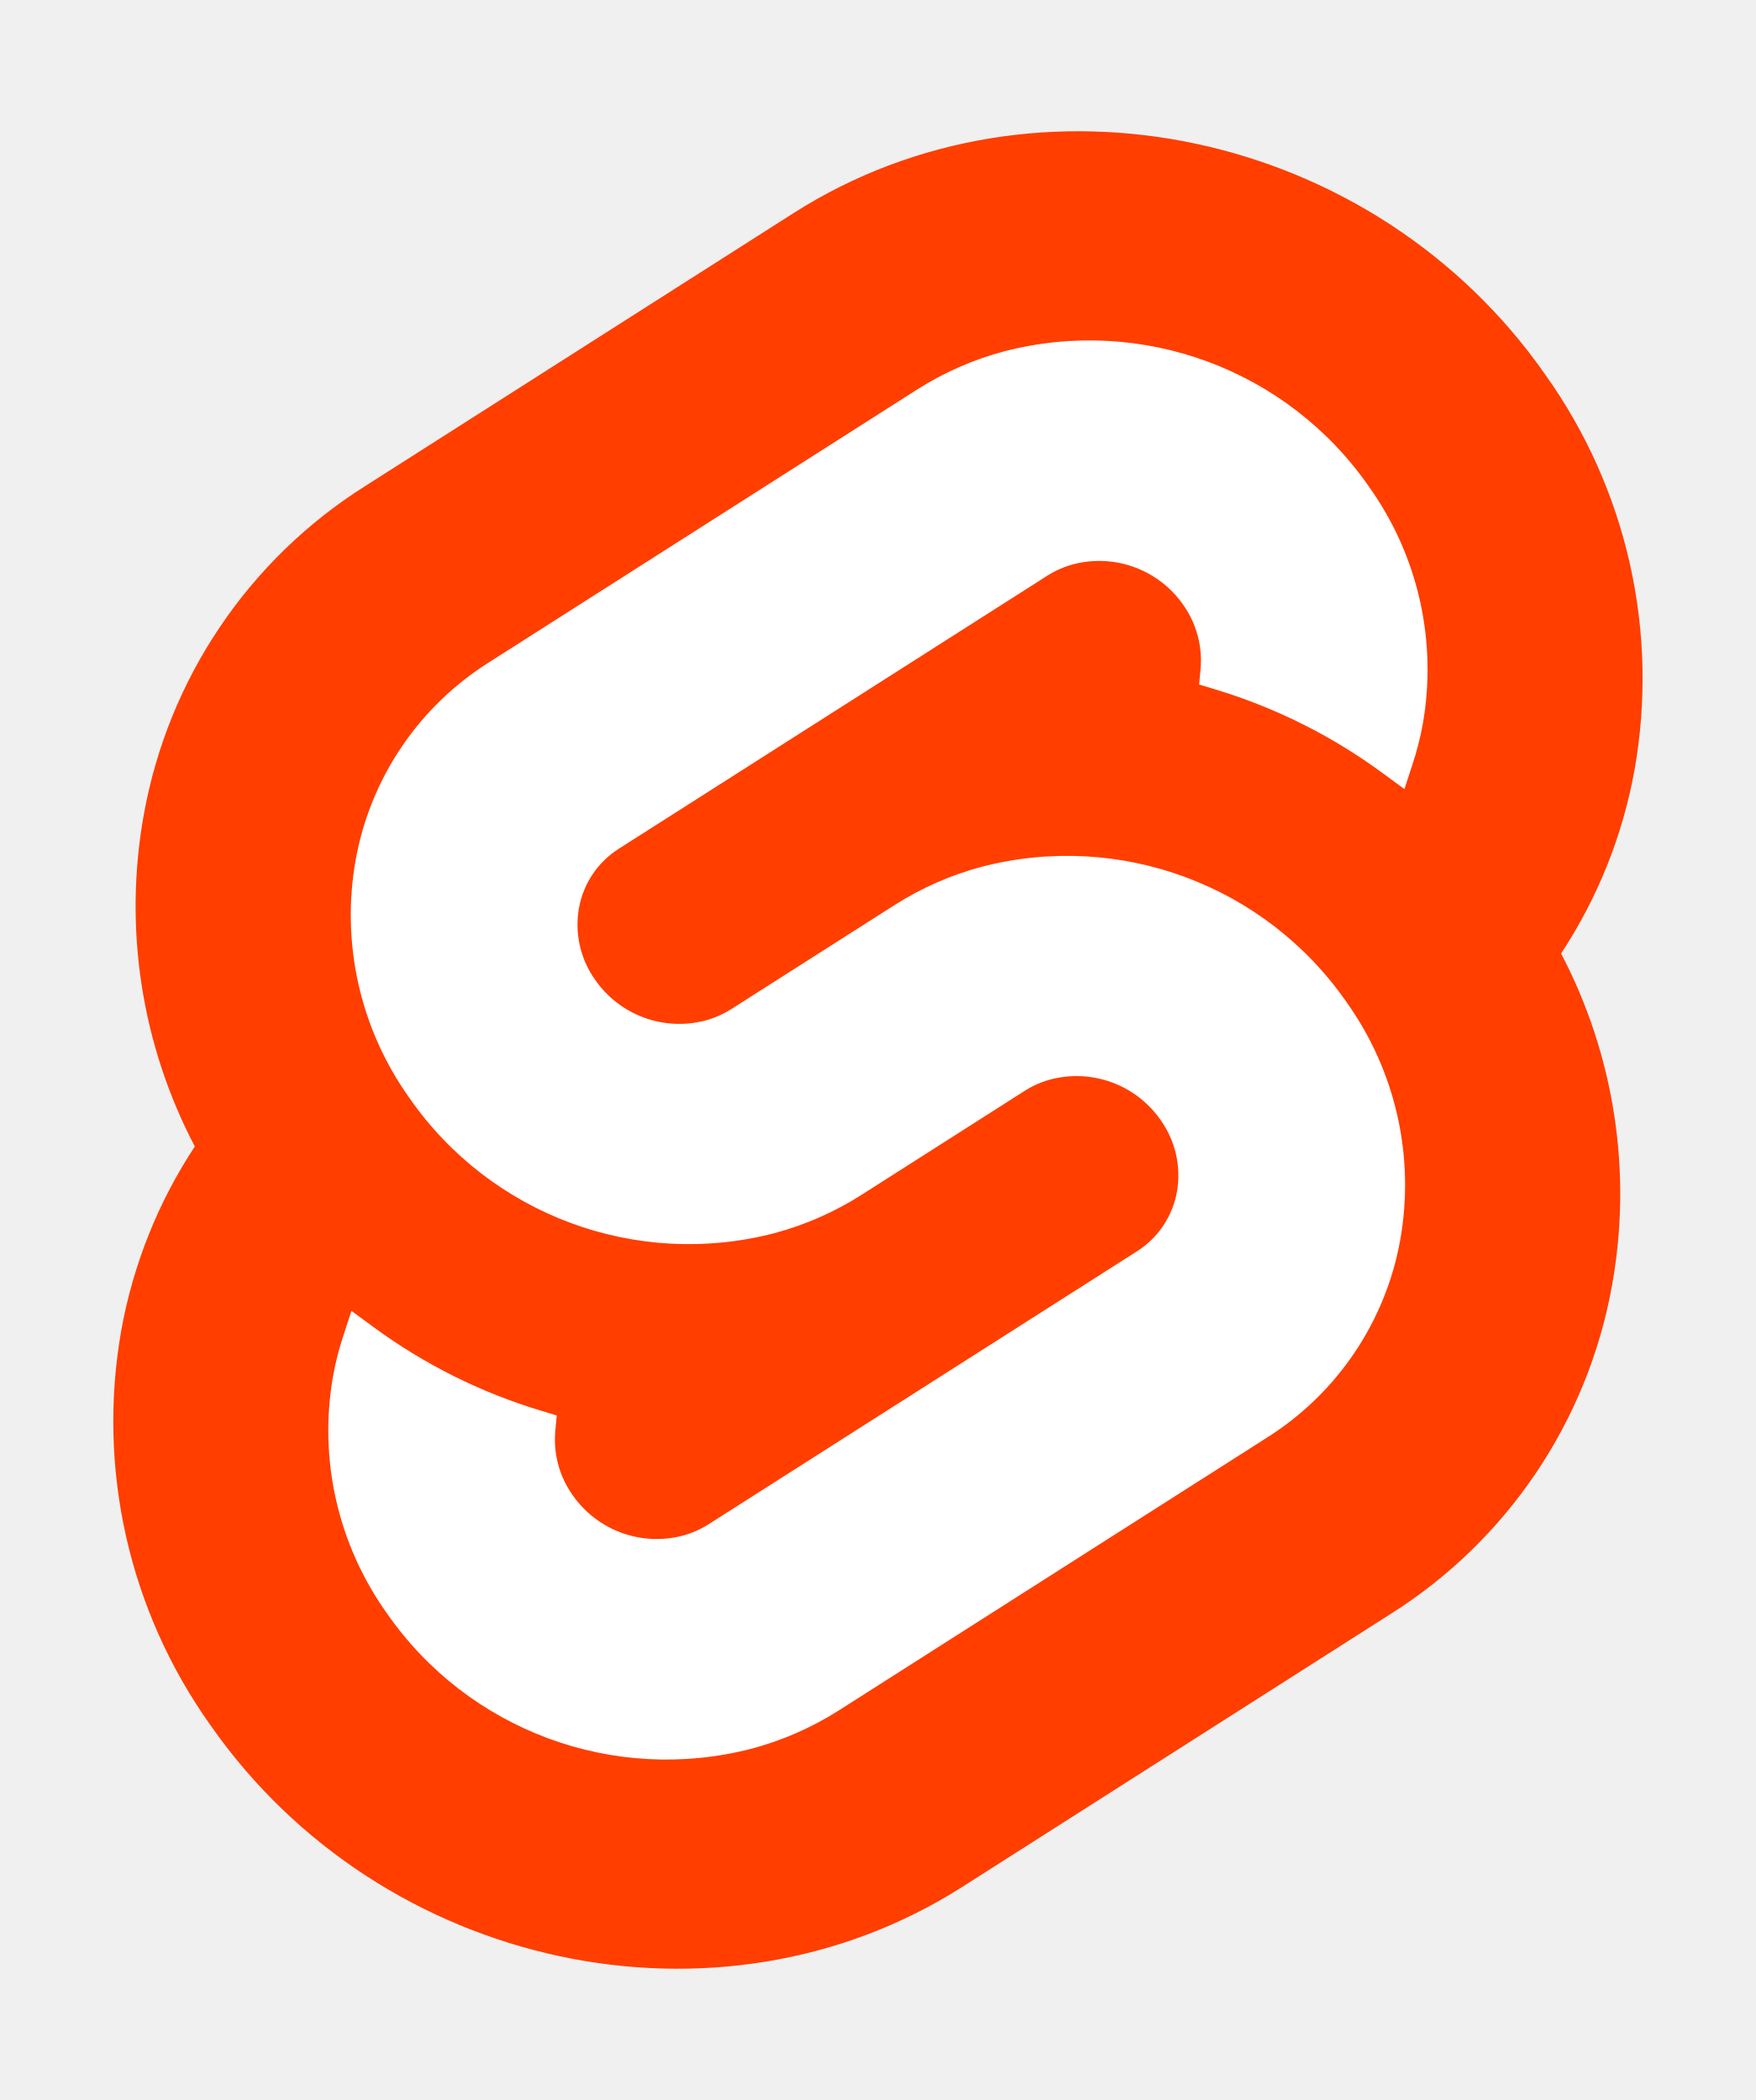
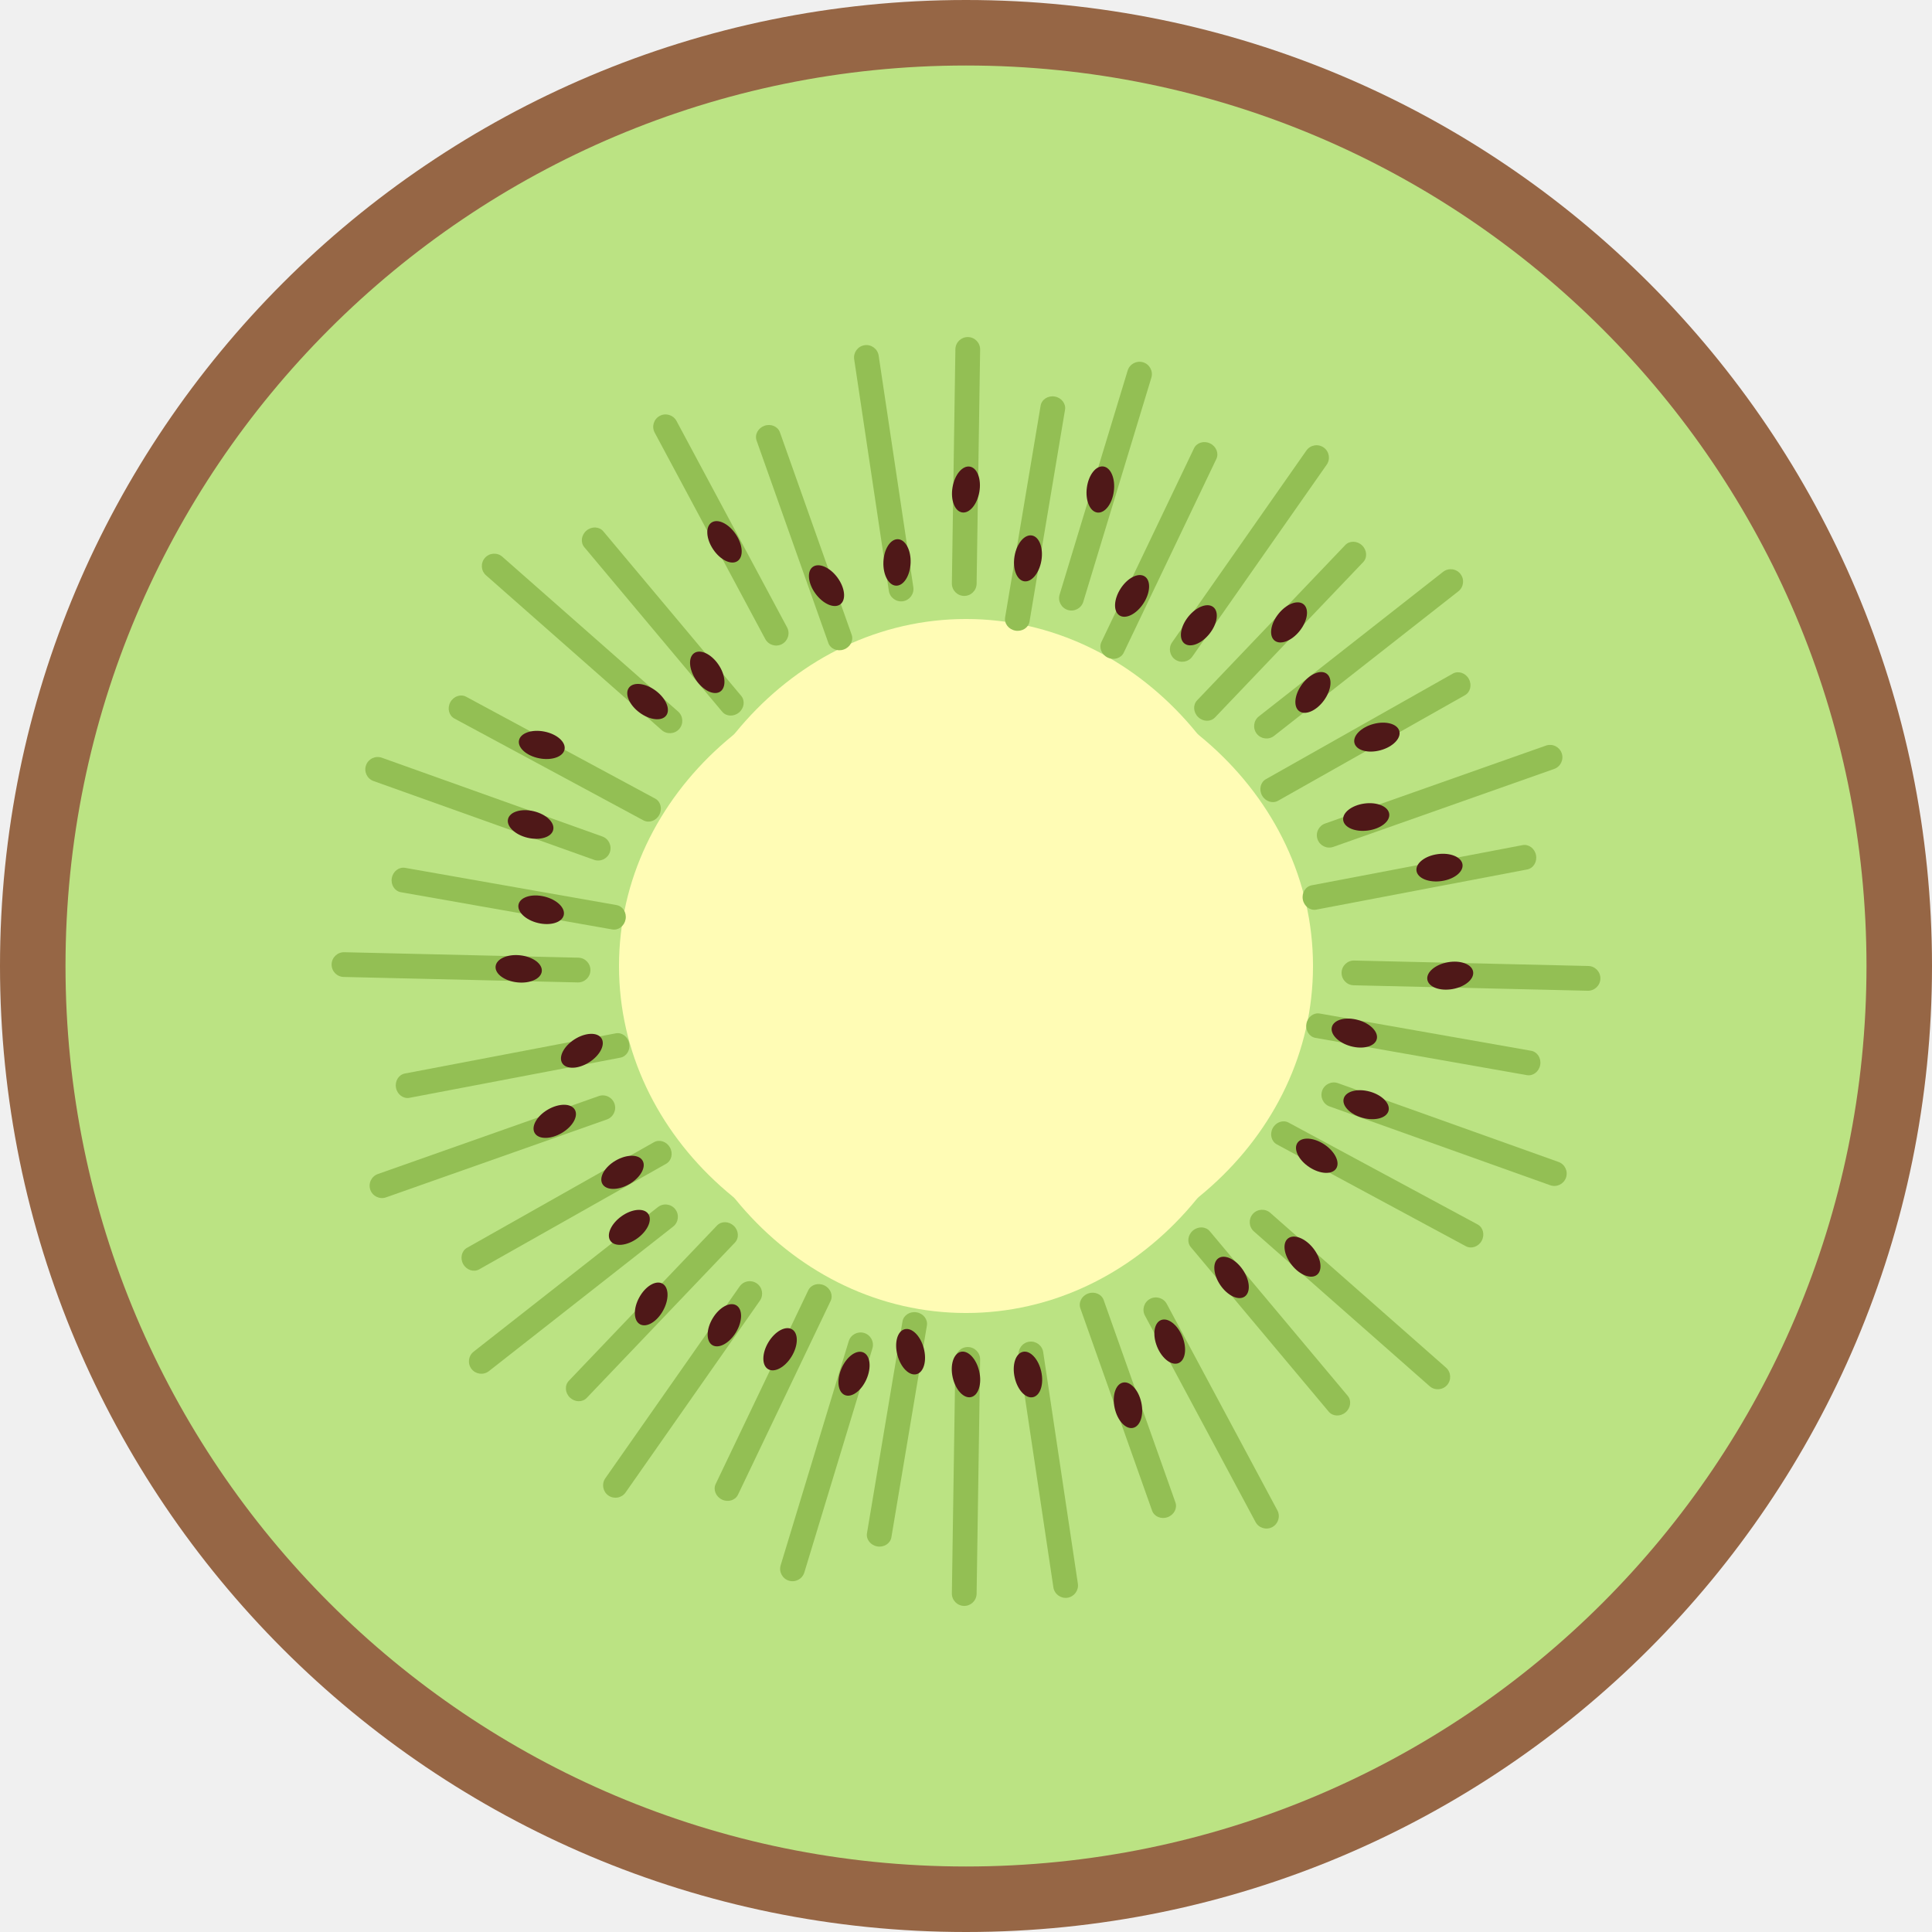
- <svg xmlns="http://www.w3.org/2000/svg" width="107" height="128" viewBox="0 0 107 128">
-   <path d="M94.157 22.819c-10.4-14.885-30.94-19.297-45.792-9.835L22.282 29.608A29.92 29.92 0 0 0 8.764 49.65a31.5 31.5 0 0 0 3.108 20.231 30 30 0 0 0-4.477 11.183 31.9 31.9 0 0 0 5.448 24.116c10.402 14.887 30.942 19.297 45.791 9.835l26.083-16.624A29.92 29.92 0 0 0 98.235 78.35a31.53 31.53 0 0 0-3.105-20.232 30 30 0 0 0 4.474-11.182 31.88 31.88 0 0 0-5.447-24.116" style="fill:#ff3e00" />
-   <path d="M45.817 106.582a20.72 20.72 0 0 1-22.237-8.243 19.17 19.17 0 0 1-3.277-14.503 18 18 0 0 1 .624-2.435l.49-1.498 1.337.981a33.6 33.6 0 0 0 10.203 5.098l.97.294-.09.968a5.85 5.85 0 0 0 1.052 3.878 6.24 6.24 0 0 0 6.695 2.485 5.8 5.8 0 0 0 1.603-.704L69.27 76.28a5.43 5.43 0 0 0 2.45-3.631 5.8 5.8 0 0 0-.987-4.371 6.24 6.24 0 0 0-6.698-2.487 5.7 5.7 0 0 0-1.6.704l-9.953 6.345a19 19 0 0 1-5.296 2.326 20.72 20.72 0 0 1-22.237-8.243 19.17 19.17 0 0 1-3.277-14.502 17.99 17.99 0 0 1 8.13-12.052l26.081-16.623a19 19 0 0 1 5.3-2.329 20.72 20.72 0 0 1 22.237 8.243 19.17 19.17 0 0 1 3.277 14.503 18 18 0 0 1-.624 2.435l-.49 1.498-1.337-.98a33.6 33.6 0 0 0-10.203-5.1l-.97-.294.09-.968a5.86 5.86 0 0 0-1.052-3.878 6.24 6.24 0 0 0-6.696-2.485 5.8 5.8 0 0 0-1.602.704L37.73 51.72a5.42 5.42 0 0 0-2.449 3.63 5.79 5.79 0 0 0 .986 4.372 6.24 6.24 0 0 0 6.698 2.486 5.8 5.8 0 0 0 1.602-.704l9.952-6.342a19 19 0 0 1 5.295-2.328 20.72 20.72 0 0 1 22.237 8.242 19.17 19.17 0 0 1 3.277 14.503 18 18 0 0 1-8.13 12.053l-26.081 16.622a19 19 0 0 1-5.3 2.328" style="fill:#fff" />
+ <svg xmlns="http://www.w3.org/2000/svg" height="800px" width="800px" version="1.1" id="Layer_1" viewBox="0 0 511.996 511.996" xml:space="preserve">
+   <circle style="fill:#966645;" cx="255.998" cy="255.998" r="255.998" />
+   <circle style="fill:#BBE383;" cx="255.998" cy="255.998" r="238.638" />
+   <g>
+     <ellipse style="fill:#FFFCB5;" cx="255.998" cy="255.998" rx="82.528" ry="91.958" />
+     <ellipse style="fill:#FFFCB5;" cx="255.998" cy="255.998" rx="91.958" ry="82.525" />
+   </g>
+   <g>
+     <path style="fill:#93BF54;" d="M258.811,154.694c-0.026,1.811-1.518,3.255-3.325,3.23l0,0c-1.811-0.029-3.259-1.518-3.234-3.329   l0.933-62.041c0.026-1.811,1.522-3.259,3.332-3.23l0,0c1.807,0.029,3.255,1.518,3.226,3.329L258.811,154.694z" />
+     <path style="fill:#93BF54;" d="M258.811,422.346c-0.026,1.814-1.518,3.259-3.325,3.237l0,0c-1.811-0.029-3.259-1.522-3.234-3.329   l0.933-62.048c0.026-1.807,1.522-3.252,3.332-3.23l0,0c1.807,0.029,3.255,1.522,3.226,3.329L258.811,422.346z" />
+     <path style="fill:#93BF54;" d="M272.835,164.706c-0.274,1.639-1.942,2.718-3.727,2.421l0,0c-1.785-0.3-3.018-1.869-2.743-3.508   l9.408-56.111c0.274-1.639,1.95-2.725,3.735-2.425l0,0c1.781,0.304,3.007,1.876,2.732,3.512L272.835,164.706z" />
+     <path style="fill:#93BF54;" d="M236.224,407.393c-0.274,1.635-1.946,2.721-3.727,2.422l0,0c-1.785-0.3-3.014-1.873-2.74-3.508   l9.408-56.111c0.274-1.635,1.946-2.721,3.735-2.422l0,0c1.781,0.3,3.01,1.873,2.736,3.508L236.224,407.393z" />
+     <path style="fill:#93BF54;" d="M287.083,159.468c-0.527,1.737-2.359,2.707-4.089,2.187l0,0c-1.73-0.527-2.714-2.359-2.187-4.089   l18.033-59.371c0.527-1.734,2.363-2.71,4.097-2.184l0,0c1.73,0.527,2.707,2.359,2.18,4.089L287.083,159.468z" />
+     <path style="fill:#93BF54;" d="M213.157,416.709c-0.527,1.737-2.356,2.707-4.086,2.187l0,0c-1.73-0.523-2.714-2.359-2.187-4.093   l18.033-59.367c0.527-1.737,2.359-2.707,4.097-2.187l0,0c1.73,0.53,2.707,2.363,2.18,4.093L213.157,416.709z" />
+     <path style="fill:#93BF54;" d="M297.8,172.961c-0.717,1.5-2.619,2.078-4.25,1.299l0,0c-1.631-0.779-2.381-2.63-1.668-4.126   l24.54-51.331c0.717-1.5,2.626-2.078,4.261-1.295l0,0c1.628,0.783,2.374,2.63,1.657,4.126L297.8,172.961z" />
+     <path style="fill:#93BF54;" d="M195.578,396.101c-0.717,1.5-2.619,2.078-4.254,1.299l0,0c-1.631-0.786-2.381-2.63-1.664-4.13   l24.54-51.331c0.717-1.5,2.623-2.078,4.258-1.295l0,0c1.631,0.779,2.374,2.623,1.661,4.122L195.578,396.101z" />
+     <path style="fill:#93BF54;" d="M315.994,173.978c-1.039,1.485-3.084,1.84-4.565,0.808l0,0c-1.481-1.039-1.844-3.087-0.808-4.569   l35.587-50.829c1.039-1.481,3.087-1.84,4.572-0.801l0,0c1.481,1.039,1.84,3.084,0.801,4.565L315.994,173.978z" />
+     <path style="fill:#93BF54;" d="M165.788,395.512c-1.039,1.485-3.08,1.844-4.565,0.808l0,0c-1.481-1.035-1.844-3.087-0.808-4.565   l35.587-50.829c1.039-1.485,3.084-1.844,4.572-0.801l0,0c1.478,1.035,1.84,3.08,0.801,4.565L165.788,395.512z" />
+     <path style="fill:#93BF54;" d="M321.982,190.131c-1.145,1.203-3.135,1.16-4.444-0.084l0,0c-1.31-1.247-1.449-3.241-0.304-4.441   l39.274-41.165c1.145-1.2,3.142-1.16,4.455,0.091l0,0c1.306,1.251,1.438,3.237,0.293,4.437L321.982,190.131z" />
+     <path style="fill:#93BF54;" d="M155.488,370.46c-1.145,1.207-3.135,1.156-4.448-0.084l0,0c-1.306-1.251-1.445-3.237-0.3-4.444   l39.278-41.165c1.145-1.2,3.135-1.156,4.448,0.091l0,0c1.306,1.251,1.441,3.237,0.296,4.437L155.488,370.46z" />
+     <path style="fill:#93BF54;" d="M337.656,195.004c-1.423,1.123-3.486,0.867-4.602-0.549l0,0c-1.116-1.427-0.871-3.49,0.552-4.609   l48.821-38.301c1.427-1.119,3.49-0.867,4.605,0.56l0,0c1.116,1.423,0.867,3.486-0.56,4.602L337.656,195.004z" />
+     <path style="fill:#93BF54;" d="M129.572,363.356c-1.427,1.123-3.482,0.863-4.602-0.549l0,0c-1.116-1.43-0.871-3.493,0.552-4.609   l48.818-38.301c1.427-1.123,3.486-0.871,4.609,0.556l0,0c1.116,1.423,0.863,3.486-0.56,4.602L129.572,363.356z" />
+     <path style="fill:#93BF54;" d="M338.695,212.206c-1.449,0.816-3.34,0.201-4.228-1.375l0,0c-0.893-1.577-0.446-3.519,0.999-4.338   l49.538-27.979c1.449-0.816,3.343-0.198,4.236,1.383l0,0c0.885,1.577,0.435,3.515-1.01,4.335L338.695,212.206z" />
+     <path style="fill:#93BF54;" d="M126.993,336.387c-1.449,0.823-3.34,0.201-4.232-1.372l0,0c-0.889-1.58-0.443-3.522,1.006-4.338   l49.542-27.983c1.445-0.816,3.336-0.194,4.228,1.386l0,0c0.889,1.573,0.439,3.508-1.006,4.331L126.993,336.387z" />
+     <path style="fill:#93BF54;" d="M353.348,224.427c-1.705,0.607-3.577-0.293-4.185-1.997l0,0c-0.604-1.708,0.293-3.581,2.001-4.188   l58.515-20.649c1.708-0.604,3.581,0.293,4.185,2.005l0,0c0.6,1.708-0.296,3.581-2.001,4.181L353.348,224.427z" />
+     <path style="fill:#93BF54;" d="M102.325,317.307c-1.708,0.607-3.581-0.293-4.185-1.993l0,0c-0.604-1.708,0.293-3.585,2.001-4.188   l58.511-20.652c1.708-0.607,3.581,0.293,4.188,2.001l0,0c0.6,1.708-0.3,3.581-2.005,4.188L102.325,317.307z" />
+     <path style="fill:#93BF54;" d="M348.827,241.056c-1.631,0.311-3.226-0.878-3.566-2.656l0,0c-0.34-1.774,0.706-3.475,2.337-3.786   l55.892-10.648c1.631-0.311,3.23,0.882,3.57,2.667l0,0c0.337,1.774-0.713,3.471-2.345,3.782L348.827,241.056z" />
+     <path style="fill:#93BF54;" d="M108.514,290.931c-1.635,0.315-3.226-0.878-3.57-2.652l0,0c-0.337-1.778,0.71-3.479,2.341-3.786   l55.896-10.652c1.628-0.307,3.223,0.882,3.563,2.667l0,0c0.337,1.778-0.71,3.471-2.337,3.779L108.514,290.931z" />
+     <path style="fill:#93BF54;" d="M358.732,261.108c-1.811-0.04-3.241-1.547-3.204-3.351l0,0c0.044-1.811,1.547-3.252,3.354-3.208   l62.033,1.445c1.811,0.044,3.245,1.547,3.201,3.358l0,0c-0.044,1.807-1.547,3.245-3.354,3.201L358.732,261.108z" />
+     <path style="fill:#93BF54;" d="M91.084,258.902c-1.814-0.04-3.245-1.54-3.204-3.347l0,0c0.04-1.807,1.544-3.248,3.354-3.208   l62.03,1.445c1.814,0.044,3.245,1.547,3.204,3.358l0,0c-0.044,1.807-1.547,3.245-3.358,3.201L91.084,258.902z" />
+     <path style="fill:#93BF54;" d="M348.604,275.048c-1.635-0.289-2.707-1.968-2.392-3.746l0,0c0.311-1.781,1.895-2.999,3.526-2.71   l56.035,9.873c1.635,0.285,2.707,1.972,2.392,3.749l0,0c-0.315,1.785-1.898,2.992-3.534,2.707L348.604,275.048z" />
+     <path style="fill:#93BF54;" d="M106.228,236.443c-1.639-0.289-2.707-1.968-2.396-3.746l0,0c0.318-1.785,1.898-2.999,3.533-2.71   l56.038,9.869c1.631,0.289,2.699,1.968,2.385,3.753l0,0c-0.315,1.778-1.895,2.988-3.526,2.703L106.228,236.443z" />
+     <path style="fill:#93BF54;" d="M352.371,293.224c-1.708-0.607-2.59-2.487-1.986-4.192l0,0c0.611-1.701,2.491-2.593,4.192-1.986   l58.434,20.875c1.705,0.607,2.593,2.487,1.983,4.192l0,0c-0.611,1.701-2.487,2.593-4.192,1.979L352.371,293.224z" />
+     <path style="fill:#93BF54;" d="M98.992,206.983c-1.712-0.607-2.597-2.487-1.99-4.188l0,0c0.607-1.705,2.487-2.597,4.192-1.99   l58.43,20.872c1.708,0.611,2.593,2.487,1.986,4.196l0,0c-0.611,1.701-2.491,2.59-4.192,1.983L98.992,206.983z" />
+     <path style="fill:#93BF54;" d="M338.377,303.276c-1.459-0.794-1.95-2.721-1.094-4.309l0,0c0.856-1.595,2.743-2.257,4.203-1.47   l50.091,26.991c1.46,0.786,1.95,2.721,1.09,4.316l0,0c-0.86,1.595-2.743,2.242-4.203,1.456L338.377,303.276z" />
+     <path style="fill:#93BF54;" d="M120.427,190.42c-1.467-0.79-1.95-2.718-1.097-4.313l0,0c0.863-1.595,2.743-2.25,4.207-1.463   l50.091,26.991c1.456,0.786,1.942,2.714,1.086,4.313l0,0c-0.86,1.595-2.74,2.246-4.199,1.456L120.427,190.42z" />
+     <path style="fill:#93BF54;" d="M332.301,326.342c-1.364-1.2-1.489-3.274-0.3-4.631l0,0c1.2-1.357,3.274-1.492,4.634-0.3   l46.564,41.015c1.357,1.2,1.489,3.274,0.289,4.631l0,0c-1.196,1.357-3.27,1.492-4.627,0.293L332.301,326.342z" />
+     <path style="fill:#93BF54;" d="M128.807,152.47c-1.364-1.196-1.492-3.27-0.3-4.624l0,0c1.192-1.361,3.274-1.492,4.631-0.296   l46.564,41.012c1.361,1.196,1.492,3.27,0.293,4.631l0,0c-1.196,1.357-3.274,1.489-4.631,0.293L128.807,152.47z" />
+     <path style="fill:#93BF54;" d="M315.577,330.501c-1.068-1.273-0.808-3.252,0.578-4.408l0,0c1.386-1.163,3.38-1.079,4.448,0.194   l36.549,43.609c1.068,1.266,0.805,3.252-0.585,4.408l0,0c-1.386,1.163-3.38,1.072-4.444-0.201L315.577,330.501z" />
+     <path style="fill:#93BF54;" d="M154.851,145.015c-1.072-1.277-0.805-3.248,0.578-4.411l0,0c1.39-1.16,3.38-1.075,4.448,0.198   l36.549,43.609c1.064,1.269,0.801,3.245-0.589,4.408l0,0c-1.386,1.16-3.373,1.075-4.441-0.201L154.851,145.015z" />
+     <path style="fill:#93BF54;" d="M303.426,348.655c-0.86-1.595-0.252-3.581,1.339-4.437l0,0c1.598-0.856,3.588-0.256,4.444,1.335   l29.303,54.696c0.852,1.595,0.249,3.585-1.346,4.444l0,0c-1.595,0.849-3.585,0.249-4.437-1.342L303.426,348.655z" />
+     <path style="fill:#93BF54;" d="M173.499,114.652c-0.86-1.598-0.256-3.581,1.335-4.437l0,0c1.595-0.856,3.585-0.256,4.444,1.339   l29.299,54.692c0.856,1.598,0.256,3.581-1.342,4.444l0,0c-1.595,0.849-3.585,0.249-4.437-1.346L173.499,114.652z" />
+     <path style="fill:#93BF54;" d="M286.303,346.713c-0.556-1.566,0.38-3.329,2.078-3.929l0,0c1.705-0.607,3.544,0.172,4.1,1.737   l19.013,53.624c0.556,1.566-0.38,3.329-2.089,3.929l0,0c-1.705,0.607-3.541-0.179-4.093-1.737L286.303,346.713z" />
+     <path style="fill:#93BF54;" d="M200.505,116.762c-0.56-1.569,0.38-3.321,2.081-3.932l0,0c1.708-0.6,3.544,0.176,4.1,1.741   l19.013,53.631c0.552,1.558-0.384,3.314-2.092,3.921l0,0c-1.705,0.604-3.537-0.172-4.089-1.737L200.505,116.762z" />
+     <path style="fill:#93BF54;" d="M269.967,359.292c-0.271-1.792,0.969-3.457,2.754-3.731l0,0c1.792-0.263,3.464,0.973,3.735,2.758   l9.189,61.368c0.267,1.785-0.973,3.457-2.762,3.731l0,0c-1.789,0.263-3.46-0.973-3.727-2.758L269.967,359.292z" />
+     <path style="fill:#93BF54;" d="M226.366,95.214c-0.274-1.792,0.966-3.46,2.751-3.731l0,0c1.789-0.271,3.464,0.969,3.735,2.758   l9.185,61.364c0.271,1.789-0.966,3.457-2.758,3.731l0,0c-1.789,0.263-3.46-0.973-3.727-2.762L226.366,95.214z" />
+   </g>
+   <g>
+     <ellipse transform="matrix(-0.5591 -0.8291 0.8291 -0.5591 144.4985 433.1821)" style="fill:#4F1818;" cx="187.428" cy="178.17" rx="6.156" ry="3.607" />
+     <ellipse transform="matrix(-0.5591 -0.8291 0.8291 -0.5591 180.2934 383.0544)" style="fill:#4F1818;" cx="191.997" cy="143.589" rx="6.156" ry="3.607" />
+     <ellipse transform="matrix(0.0411 -0.9992 0.9992 0.0411 79.0011 380.4405)" style="fill:#4F1818;" cx="237.706" cy="149.062" rx="6.16" ry="3.607" />
+     <ellipse transform="matrix(-0.5923 -0.8057 0.8057 -0.5923 223.7195 423.5953)" style="fill:#4F1818;" cx="219.03" cy="155.196" rx="6.156" ry="3.607" />
+     <ellipse transform="matrix(0.1689 -0.9856 0.9856 0.1689 84.8986 360.1225)" style="fill:#4F1818;" cx="255.992" cy="129.719" rx="6.156" ry="3.607" />
+     <ellipse transform="matrix(0.1694 -0.9855 0.9855 0.1694 80.4542 391.3864)" style="fill:#4F1818;" cx="272.429" cy="147.961" rx="6.156" ry="3.606" />
+     <ellipse transform="matrix(0.5438 -0.8392 0.8392 0.5438 4.3369 323.8169)" style="fill:#4F1818;" cx="300.014" cy="157.919" rx="6.156" ry="3.607" />
+     <ellipse transform="matrix(0.1293 -0.9916 0.9916 0.1293 125.2629 402.1001)" style="fill:#4F1818;" cx="291.599" cy="129.722" rx="6.156" ry="3.607" />
+     <ellipse transform="matrix(0.622 -0.783 0.783 0.622 -9.6554 311.4041)" style="fill:#4F1818;" cx="317.71" cy="165.703" rx="6.156" ry="3.607" />
+     <ellipse transform="matrix(0.622 -0.783 0.783 0.622 -0.0218 329.8333)" style="fill:#4F1818;" cx="341.614" cy="164.939" rx="6.156" ry="3.607" />
+     <ellipse transform="matrix(0.9651 -0.2617 0.2617 0.9651 -38.406 102.3105)" style="fill:#4F1818;" cx="364.911" cy="195.347" rx="6.156" ry="3.606" />
+     <ellipse transform="matrix(0.5898 -0.8075 0.8075 0.5898 -5.4538 356.2478)" style="fill:#4F1818;" cx="347.953" cy="183.492" rx="6.156" ry="3.606" />
+     <ellipse transform="matrix(0.9907 -0.136 0.136 0.9907 -26.083 51.2524)" style="fill:#4F1818;" cx="362.06" cy="216.52" rx="6.156" ry="3.607" />
+     <ellipse transform="matrix(0.8338 0.5521 -0.5521 0.8338 227.0929 -141.7456)" style="fill:#4F1818;" cx="348.953" cy="306.275" rx="6.156" ry="3.607" />
+     <ellipse transform="matrix(0.9907 -0.1357 0.1357 0.9907 -27.6743 53.8991)" style="fill:#4F1818;" cx="381.499" cy="229.934" rx="6.156" ry="3.606" />
+     <ellipse transform="matrix(0.9642 0.2651 -0.2651 0.9642 85.4232 -85.353)" style="fill:#4F1818;" cx="358.911" cy="273.782" rx="6.16" ry="3.607" />
+     <ellipse transform="matrix(0.9642 0.2651 -0.2651 0.9642 90.5669 -85.5031)" style="fill:#4F1818;" cx="362.039" cy="292.763" rx="6.156" ry="3.607" />
+     <ellipse transform="matrix(0.9845 -0.1756 0.1756 0.9845 -39.4282 71.4991)" style="fill:#4F1818;" cx="384.308" cy="258.548" rx="6.156" ry="3.607" />
+     <ellipse transform="matrix(0.218 0.976 -0.976 0.218 568.5222 18.955)" style="fill:#4F1818;" cx="272.433" cy="364.236" rx="6.156" ry="3.607" />
+     <ellipse transform="matrix(0.6242 0.7813 -0.7813 0.6242 389.8916 -144.5281)" style="fill:#4F1818;" cx="345.174" cy="333.005" rx="6.16" ry="3.607" />
+     <ellipse transform="matrix(0.2189 0.9757 -0.9757 0.2189 596.858 -0.7698)" style="fill:#4F1818;" cx="298.91" cy="372.416" rx="6.152" ry="3.606" />
+     <ellipse transform="matrix(0.5628 0.8266 -0.8266 0.5628 422.5121 -121.7752)" style="fill:#4F1818;" cx="326.373" cy="338.522" rx="6.156" ry="3.607" />
+     <ellipse transform="matrix(0.2189 0.9757 -0.9757 0.2189 555.3574 34.7547)" style="fill:#4F1818;" cx="255.971" cy="364.248" rx="6.153" ry="3.607" />
+     <ellipse transform="matrix(0.3783 0.9257 -0.9257 0.3783 521.833 -65.9189)" style="fill:#4F1818;" cx="309.991" cy="355.531" rx="6.156" ry="3.607" />
+     <ellipse transform="matrix(-0.4022 0.9156 -0.9156 -0.4022 650.6758 303.2278)" style="fill:#4F1818;" cx="226.341" cy="364.044" rx="6.156" ry="3.607" />
+     <ellipse transform="matrix(0.2575 0.9663 -0.9663 0.2575 525.309 32.7852)" style="fill:#4F1818;" cx="241.322" cy="358.205" rx="6.16" ry="3.607" />
+     <ellipse transform="matrix(-0.5162 0.8565 -0.8565 -0.5162 619.6959 365.0609)" style="fill:#4F1818;" cx="206.739" cy="357.56" rx="6.156" ry="3.607" />
+     <ellipse transform="matrix(-0.5164 0.8564 -0.8564 -0.5164 591.8726 368.1545)" style="fill:#4F1818;" cx="191.98" cy="351.205" rx="6.156" ry="3.603" />
+     <ellipse transform="matrix(-0.8119 0.5839 -0.5839 -0.8119 492.1317 491.9566)" style="fill:#4F1818;" cx="166.8" cy="325.272" rx="6.157" ry="3.603" />
+     <ellipse transform="matrix(-0.4815 0.8765 -0.8765 -0.4815 558.5571 360.6643)" style="fill:#4F1818;" cx="172.592" cy="345.556" rx="6.153" ry="3.607" />
+     <ellipse transform="matrix(-0.8646 0.5024 -0.5024 -0.8646 463.6818 496.4051)" style="fill:#4F1818;" cx="164.964" cy="310.671" rx="6.156" ry="3.607" />
+     <ellipse transform="matrix(-0.8646 0.5024 -0.5024 -0.8646 423.4034 480.2291)" style="fill:#4F1818;" cx="147.004" cy="297.157" rx="6.152" ry="3.607" />
+     <ellipse transform="matrix(-0.9942 -0.1077 0.1077 -0.9942 246.4708 526.8178)" style="fill:#4F1818;" cx="137.461" cy="256.753" rx="6.156" ry="3.607" />
+     <ellipse transform="matrix(-0.8438 0.5366 -0.5366 -0.8438 433.7359 430.6961)" style="fill:#4F1818;" cx="154.194" cy="278.464" rx="6.156" ry="3.607" />
+     <ellipse transform="matrix(-0.9722 -0.2343 0.2343 -0.9722 226.3474 509.0941)" style="fill:#4F1818;" cx="143.414" cy="241.102" rx="6.156" ry="3.607" />
+     <ellipse transform="matrix(-0.9721 -0.2346 0.2346 -0.9721 226.0544 463.8859)" style="fill:#4F1818;" cx="140.619" cy="218.497" rx="6.156" ry="3.607" />
+     <ellipse transform="matrix(-0.8014 -0.5981 0.5981 -0.8014 197.9441 437.5711)" style="fill:#4F1818;" cx="171.614" cy="185.925" rx="6.16" ry="3.607" />
+     <ellipse transform="matrix(-0.9808 -0.1949 0.1949 -0.9808 245.9092 419.0155)" style="fill:#4F1818;" cx="143.569" cy="197.41" rx="6.156" ry="3.607" />
+   </g>
</svg>
